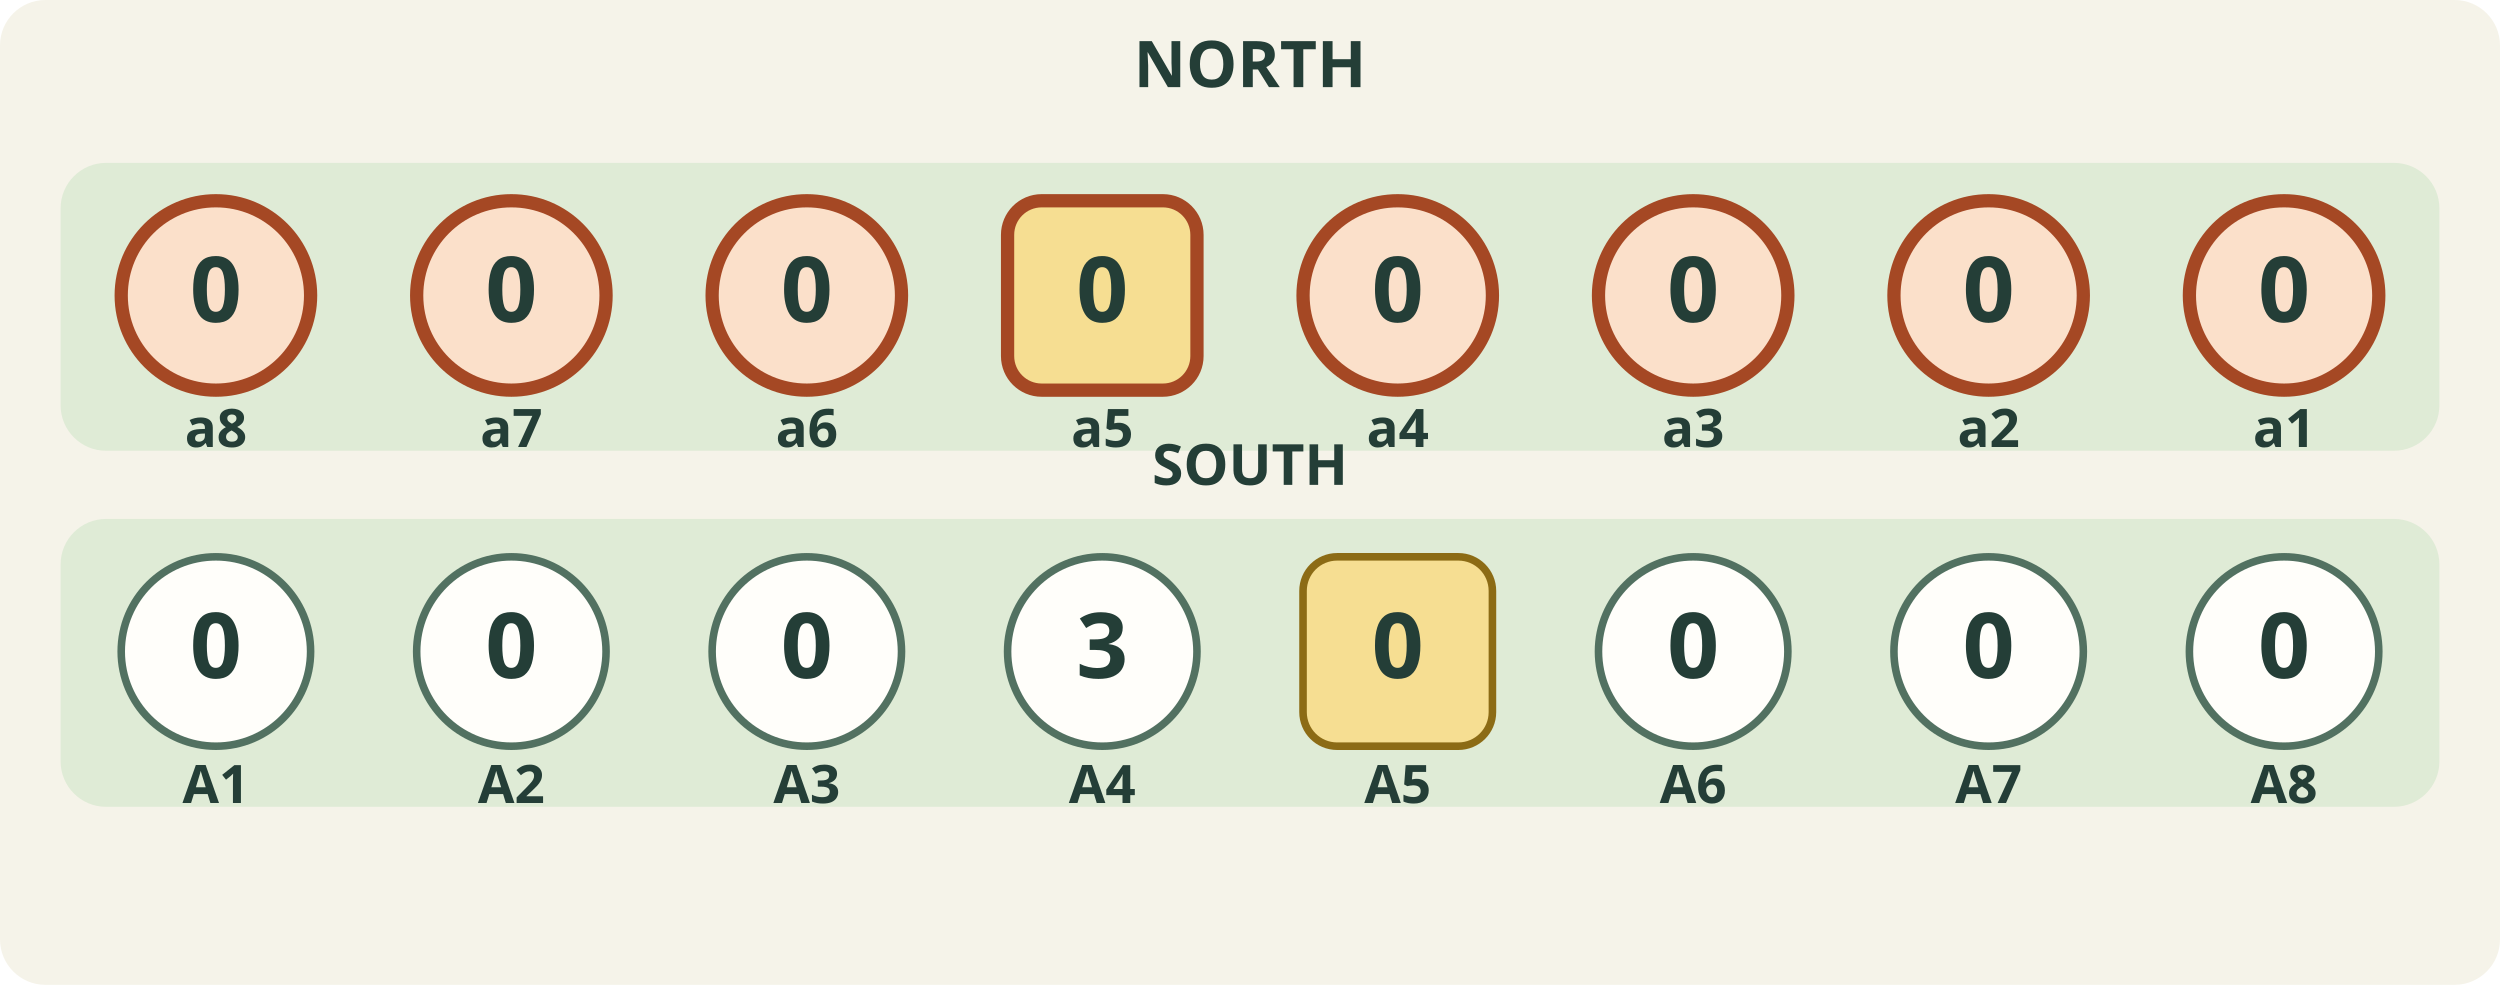
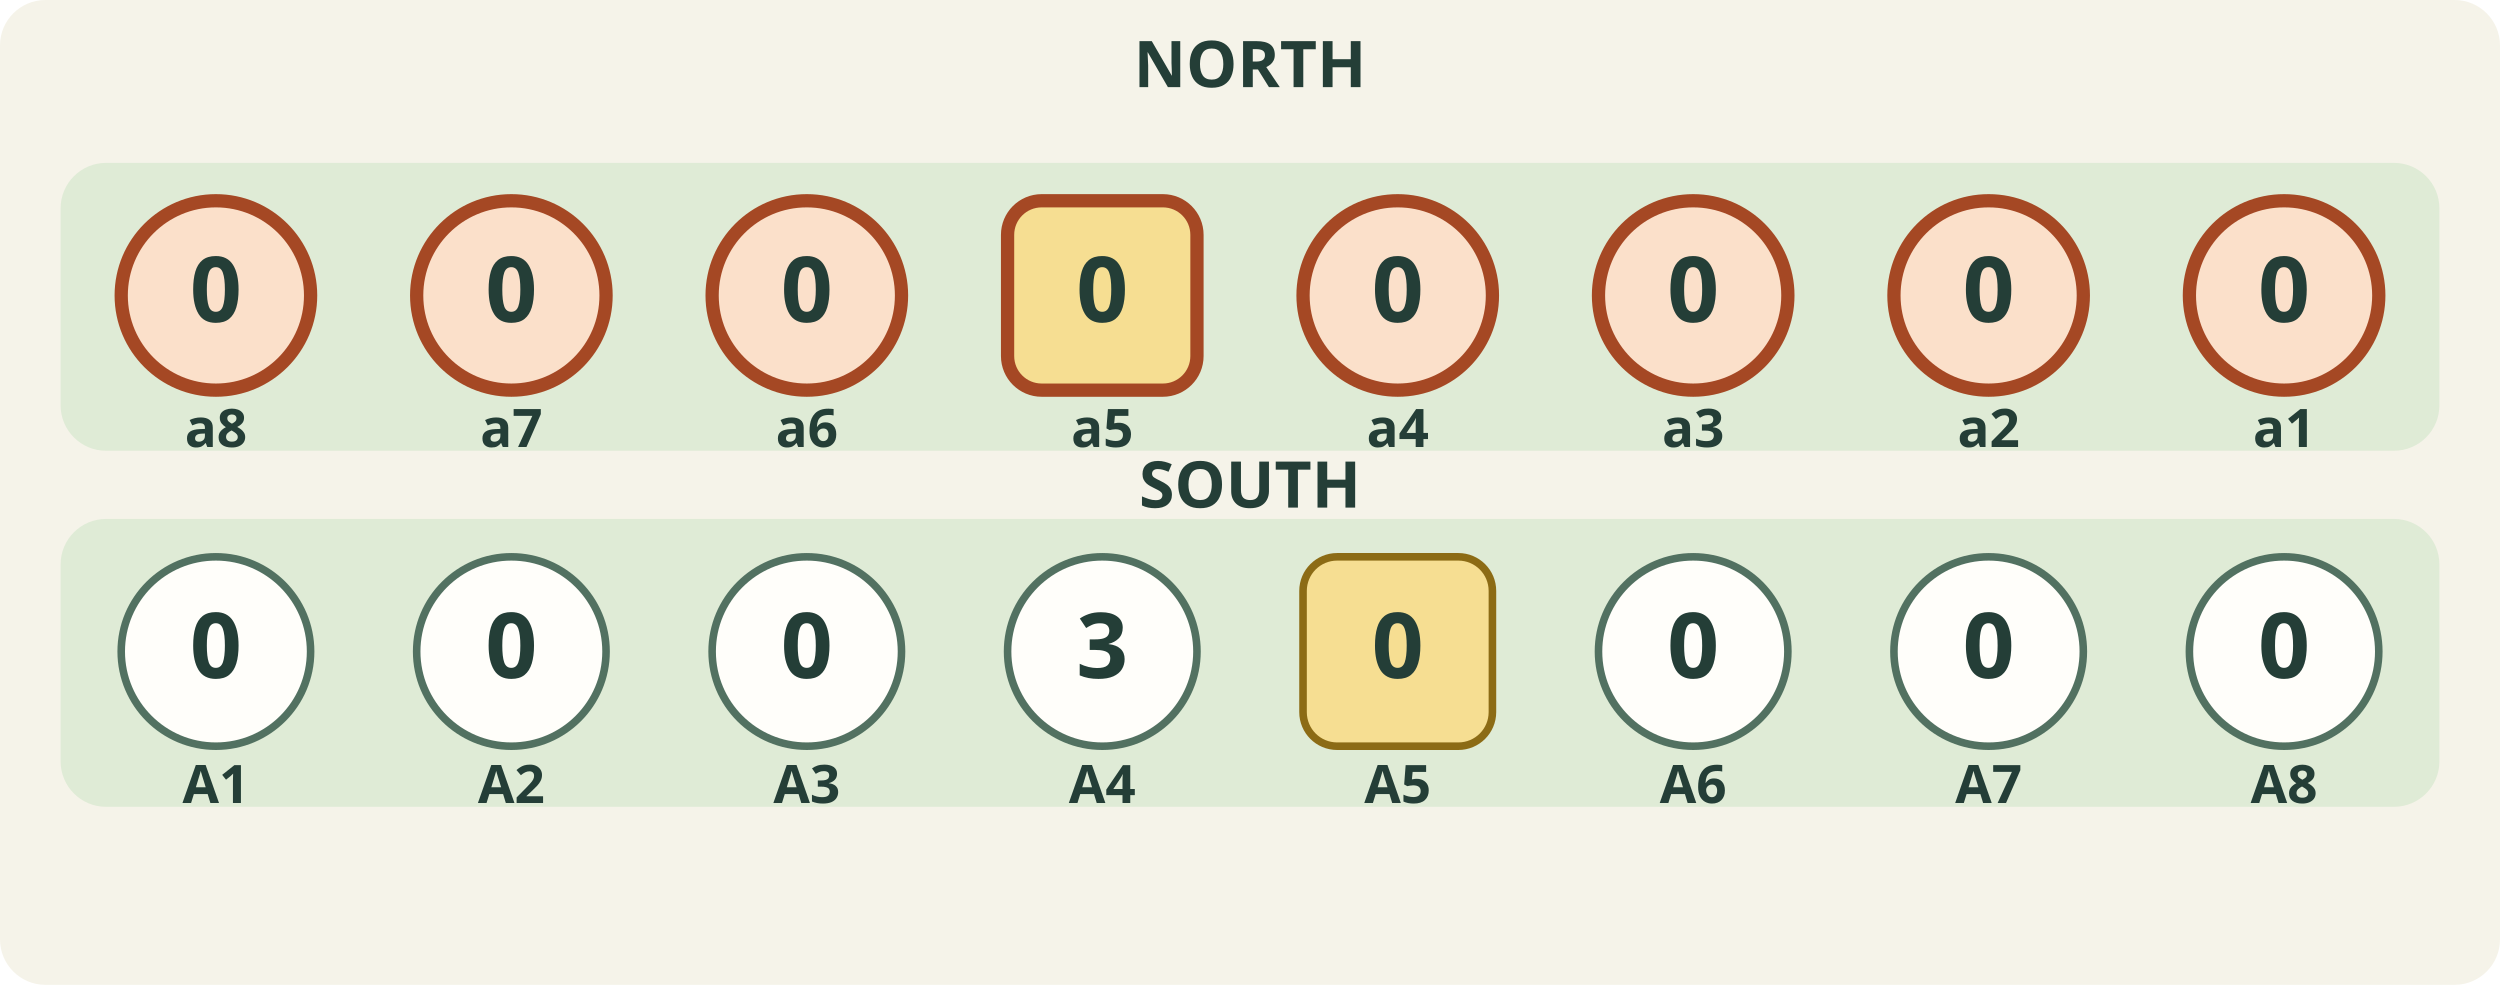
<svg xmlns="http://www.w3.org/2000/svg" width="660" height="260" viewBox="0 0 660 260" role="img" aria-labelledby="title desc">
  <defs>
    <marker id="arrow" viewBox="0 0 10 10" refX="9" refY="5" markerWidth="5" markerHeight="5" orient="auto-start-reverse">
      <path d="M 0 0 L 10 5 L 0 10 z" fill="#a54824" />
    </marker>
  </defs>
  <g font-family="system-ui, sans-serif">
    <rect width="660" height="260" rx="12" fill="#f5f3e9" />
    <rect x="16" y="43" width="628" height="76" rx="12" fill="#dfebd6" />
    <circle cx="57" cy="78" r="25" fill="#fbe0ca" stroke="#a54824" stroke-width="3.5" />
    <text x="57" y="85" text-anchor="middle" font-size="24" fill="#243e37" font-weight="600">0</text>
    <text x="57" y="118" text-anchor="middle" font-size="14" fill="#243e37" font-weight="600">a8</text>
    <circle cx="135" cy="78" r="25" fill="#fbe0ca" stroke="#a54824" stroke-width="3.5" />
    <text x="135" y="85" text-anchor="middle" font-size="24" fill="#243e37" font-weight="600">0</text>
    <text x="135" y="118" text-anchor="middle" font-size="14" fill="#243e37" font-weight="600">a7</text>
    <circle cx="213" cy="78" r="25" fill="#fbe0ca" stroke="#a54824" stroke-width="3.5" />
    <text x="213" y="85" text-anchor="middle" font-size="24" fill="#243e37" font-weight="600">0</text>
    <text x="213" y="118" text-anchor="middle" font-size="14" fill="#243e37" font-weight="600">a6</text>
    <rect x="266" y="53" width="50" height="50" rx="9" fill="#f6de92" stroke="#a54824" stroke-width="3.5" />
    <text x="291" y="85" text-anchor="middle" font-size="24" fill="#243e37" font-weight="600">0</text>
    <text x="291" y="118" text-anchor="middle" font-size="14" fill="#243e37" font-weight="600">a5</text>
    <circle cx="369" cy="78" r="25" fill="#fbe0ca" stroke="#a54824" stroke-width="3.5" />
    <text x="369" y="85" text-anchor="middle" font-size="24" fill="#243e37" font-weight="600">0</text>
    <text x="369" y="118" text-anchor="middle" font-size="14" fill="#243e37" font-weight="600">a4</text>
    <circle cx="447" cy="78" r="25" fill="#fbe0ca" stroke="#a54824" stroke-width="3.5" />
    <text x="447" y="85" text-anchor="middle" font-size="24" fill="#243e37" font-weight="600">0</text>
    <text x="447" y="118" text-anchor="middle" font-size="14" fill="#243e37" font-weight="600">a3</text>
    <circle cx="525" cy="78" r="25" fill="#fbe0ca" stroke="#a54824" stroke-width="3.5" />
    <text x="525" y="85" text-anchor="middle" font-size="24" fill="#243e37" font-weight="600">0</text>
    <text x="525" y="118" text-anchor="middle" font-size="14" fill="#243e37" font-weight="600">a2</text>
    <circle cx="603" cy="78" r="25" fill="#fbe0ca" stroke="#a54824" stroke-width="3.5" />
    <text x="603" y="85" text-anchor="middle" font-size="24" fill="#243e37" font-weight="600">0</text>
    <text x="603" y="118" text-anchor="middle" font-size="14" fill="#243e37" font-weight="600">a1</text>
    <rect x="16" y="137" width="628" height="76" rx="12" fill="#dfebd6" />
    <circle cx="57" cy="172" r="25" fill="#fffefa" stroke="#527161" stroke-width="2" />
    <text x="57" y="179" text-anchor="middle" font-size="24" fill="#243e37" font-weight="600">0</text>
    <text x="57" y="212" text-anchor="middle" font-size="14" fill="#243e37" font-weight="600">A1</text>
    <circle cx="135" cy="172" r="25" fill="#fffefa" stroke="#527161" stroke-width="2" />
    <text x="135" y="179" text-anchor="middle" font-size="24" fill="#243e37" font-weight="600">0</text>
    <text x="135" y="212" text-anchor="middle" font-size="14" fill="#243e37" font-weight="600">A2</text>
    <circle cx="213" cy="172" r="25" fill="#fffefa" stroke="#527161" stroke-width="2" />
    <text x="213" y="179" text-anchor="middle" font-size="24" fill="#243e37" font-weight="600">0</text>
    <text x="213" y="212" text-anchor="middle" font-size="14" fill="#243e37" font-weight="600">A3</text>
    <circle cx="291" cy="172" r="25" fill="#fffefa" stroke="#527161" stroke-width="2" />
    <text x="291" y="179" text-anchor="middle" font-size="24" fill="#243e37" font-weight="600">3</text>
    <text x="291" y="212" text-anchor="middle" font-size="14" fill="#243e37" font-weight="600">A4</text>
    <rect x="344" y="147" width="50" height="50" rx="9" fill="#f6de92" stroke="#8c6b15" stroke-width="2" />
    <text x="369" y="179" text-anchor="middle" font-size="24" fill="#243e37" font-weight="600">0</text>
    <text x="369" y="212" text-anchor="middle" font-size="14" fill="#243e37" font-weight="600">A5</text>
    <circle cx="447" cy="172" r="25" fill="#fffefa" stroke="#527161" stroke-width="2" />
    <text x="447" y="179" text-anchor="middle" font-size="24" fill="#243e37" font-weight="600">0</text>
    <text x="447" y="212" text-anchor="middle" font-size="14" fill="#243e37" font-weight="600">A6</text>
    <circle cx="525" cy="172" r="25" fill="#fffefa" stroke="#527161" stroke-width="2" />
    <text x="525" y="179" text-anchor="middle" font-size="24" fill="#243e37" font-weight="600">0</text>
    <text x="525" y="212" text-anchor="middle" font-size="14" fill="#243e37" font-weight="600">A7</text>
    <circle cx="603" cy="172" r="25" fill="#fffefa" stroke="#527161" stroke-width="2" />
    <text x="603" y="179" text-anchor="middle" font-size="24" fill="#243e37" font-weight="600">0</text>
    <text x="603" y="212" text-anchor="middle" font-size="14" fill="#243e37" font-weight="600">A8</text>
    <text x="330" y="23" text-anchor="middle" font-size="17" fill="#243e37" font-weight="600">NORTH</text>
-     <text x="330" y="128" text-anchor="middle" font-size="15" fill="#243e37" font-weight="600">SOUTH</text>
+     <text x="330" y="134" text-anchor="middle" font-size="17" fill="#243e37" font-weight="600">SOUTH</text>
  </g>
</svg>
